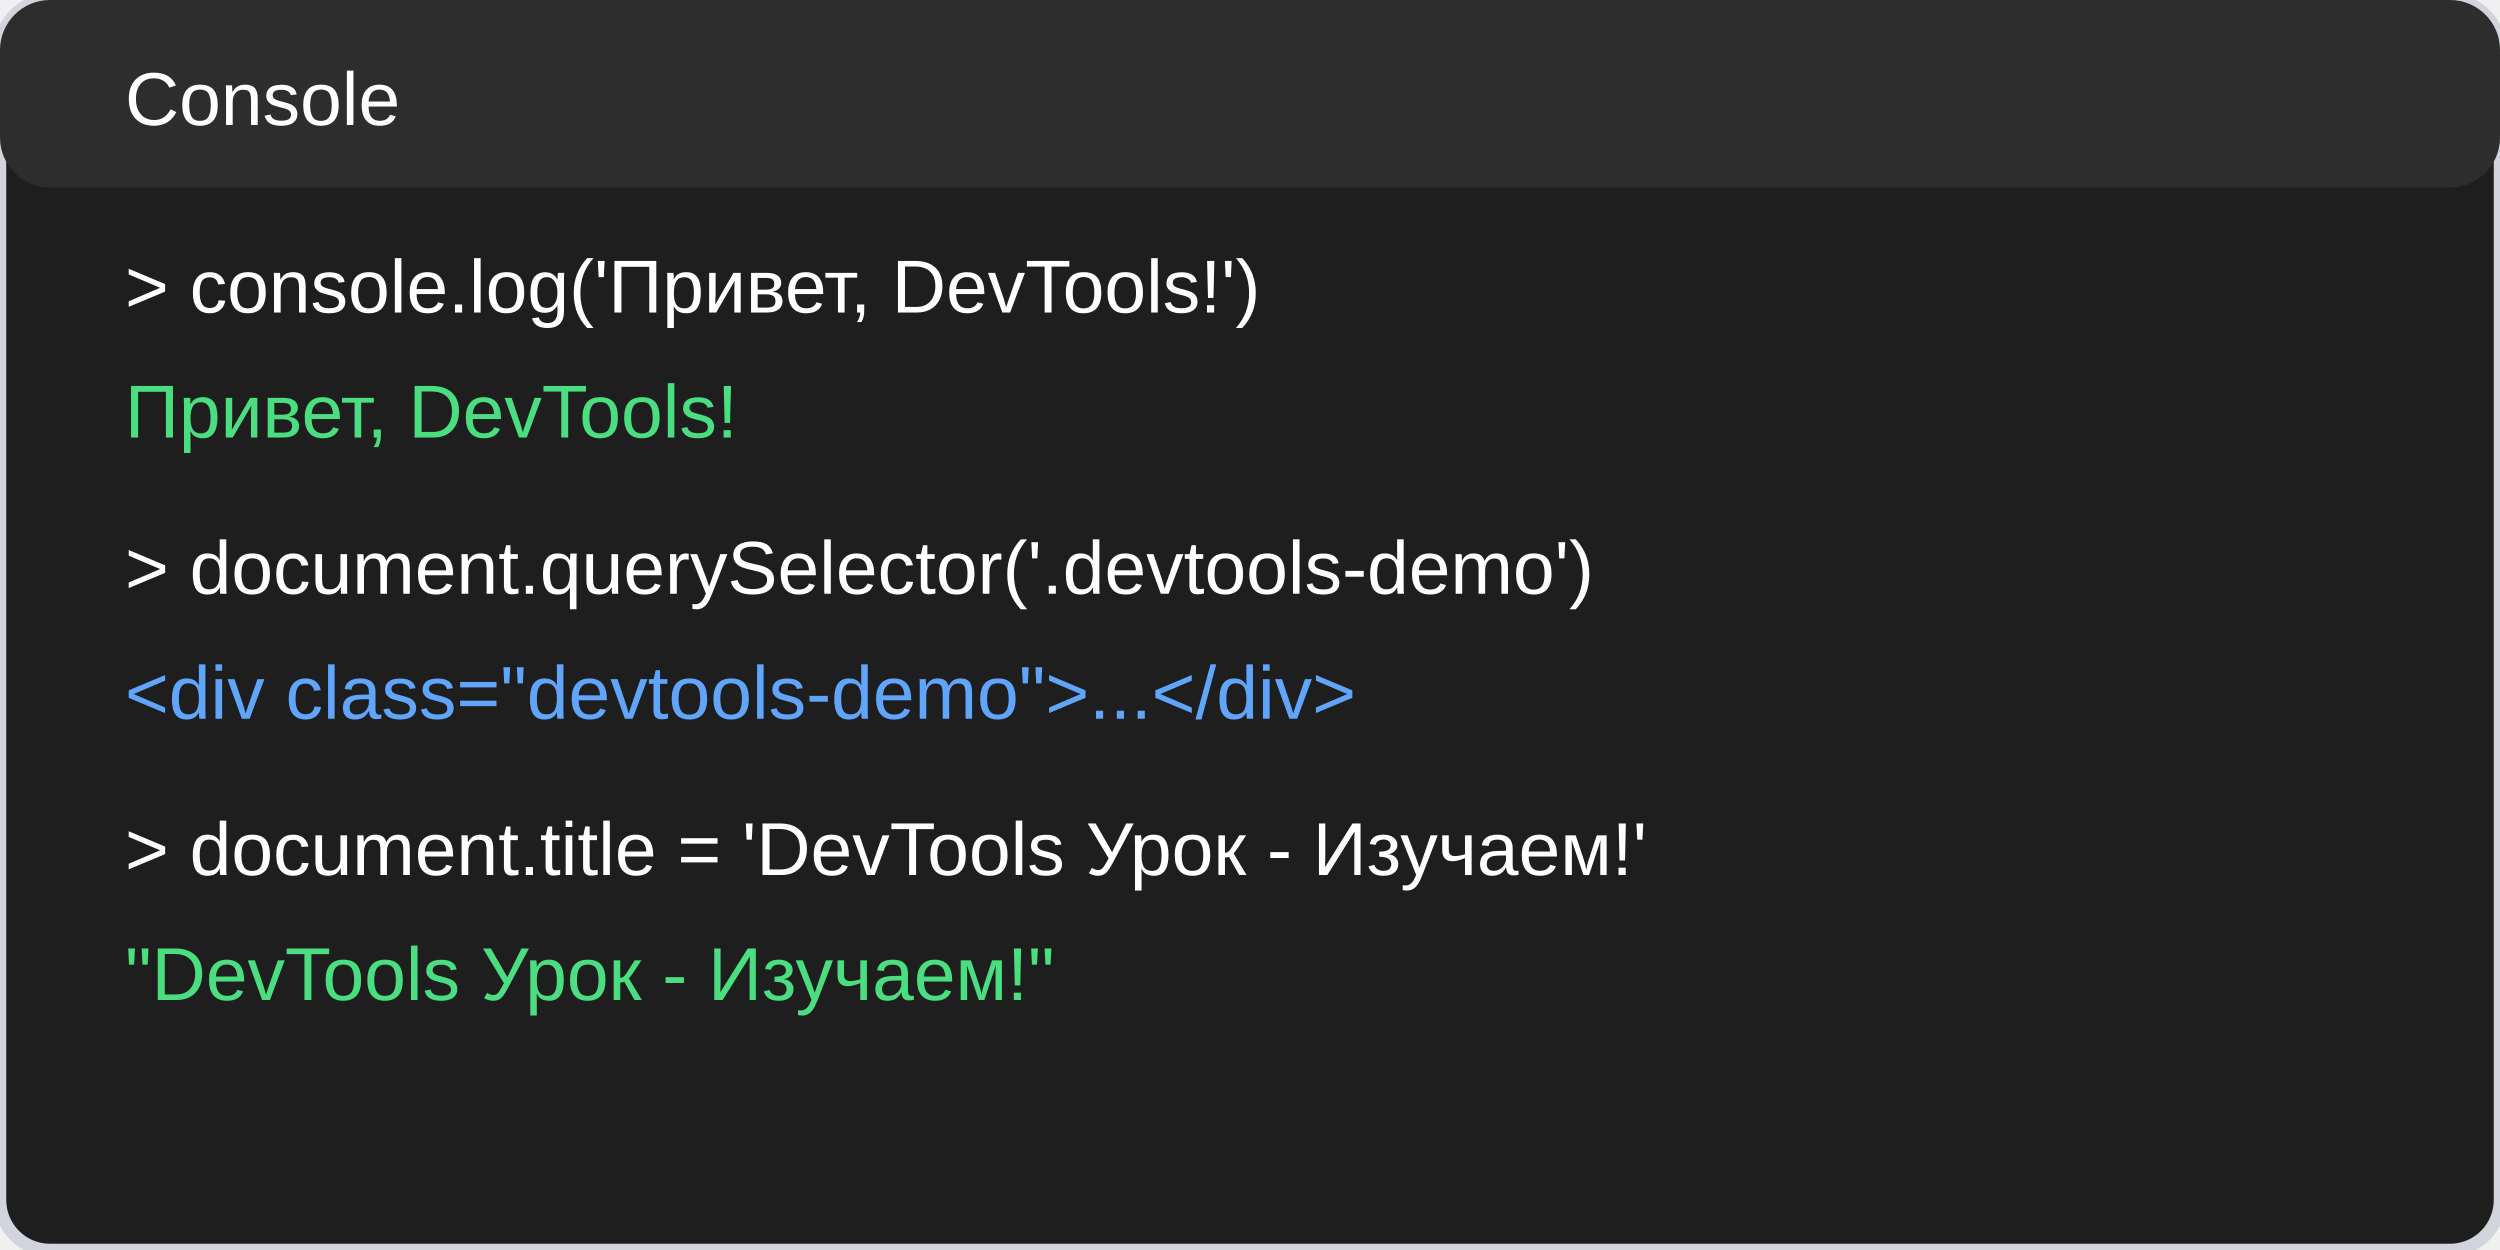
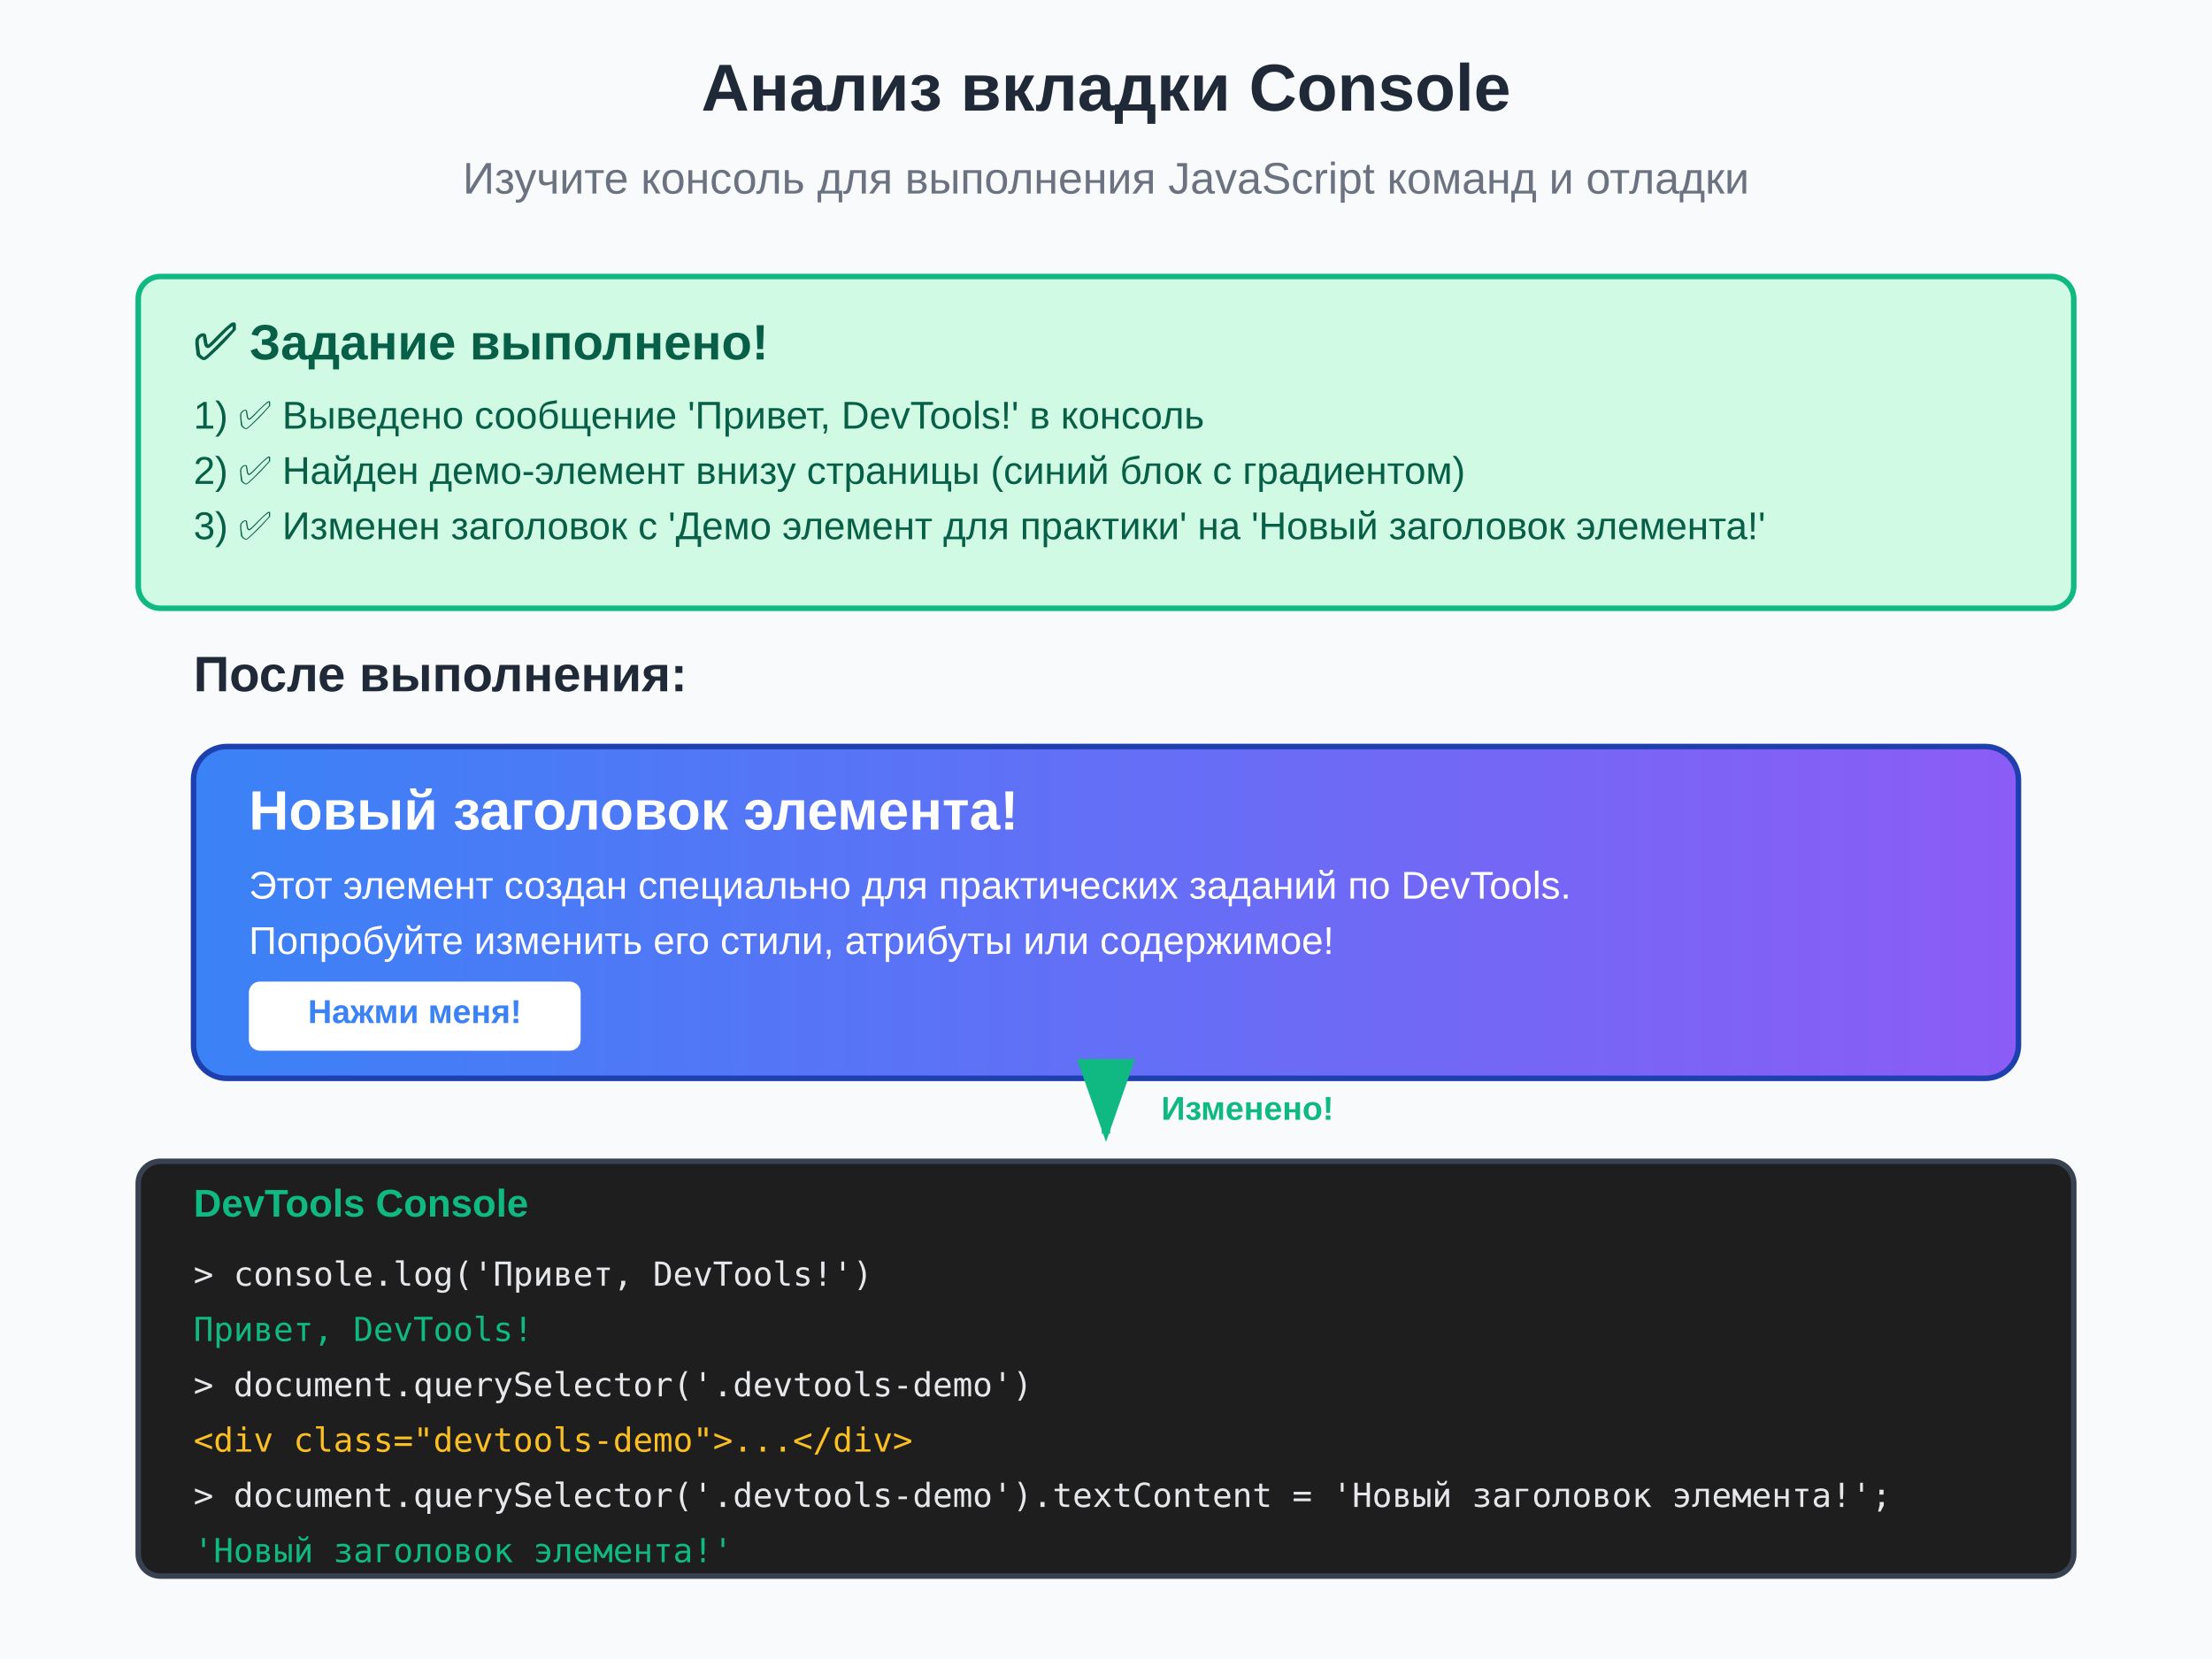
- <svg xmlns="http://www.w3.org/2000/svg" width="400" height="200">
-   <rect width="400" height="200" fill="#1e1e1e" stroke="#d1d5db" stroke-width="2" rx="8" />
-   <rect x="0" y="0" width="400" height="30" fill="#2d2d2d" rx="8" />
-   <text x="20" y="20" fill="#ffffff" font-family="Arial, sans-serif" font-size="12">Console</text>
-   <text x="20" y="50" fill="#ffffff" font-family="Arial, sans-serif" font-size="12">&gt; console.log('Привет, DevTools!')</text>
-   <text x="20" y="70" fill="#4ade80" font-family="Arial, sans-serif" font-size="12">Привет, DevTools!</text>
-   <text x="20" y="95" fill="#ffffff" font-family="Arial, sans-serif" font-size="12">&gt; document.querySelector('.devtools-demo')</text>
-   <text x="20" y="115" fill="#60a5fa" font-family="Arial, sans-serif" font-size="12">&lt;div class="devtools-demo"&gt;...&lt;/div&gt;</text>
-   <text x="20" y="140" fill="#ffffff" font-family="Arial, sans-serif" font-size="12">&gt; document.title = 'DevTools Урок - Изучаем!'</text>
-   <text x="20" y="160" fill="#4ade80" font-family="Arial, sans-serif" font-size="12">"DevTools Урок - Изучаем!"</text>
+ <svg xmlns="http://www.w3.org/2000/svg" width="800" height="600" viewBox="0 0 800 600">
+   <rect width="800" height="600" fill="#f8fafc" />
+   <text x="400" y="40" text-anchor="middle" font-family="Arial, sans-serif" font-size="24" font-weight="bold" fill="#1f2937">
+     Анализ вкладки Console
+   </text>
+   <text x="400" y="70" text-anchor="middle" font-family="Arial, sans-serif" font-size="16" fill="#6b7280">
+     Изучите консоль для выполнения JavaScript команд и отладки
+   </text>
+   <rect x="50" y="100" width="700" height="120" fill="#d1fae5" stroke="#10b981" stroke-width="2" rx="8" />
+   <text x="70" y="130" font-family="Arial, sans-serif" font-size="18" font-weight="bold" fill="#065f46">
+     ✅ Задание выполнено!
+   </text>
+   <text x="70" y="155" font-family="Arial, sans-serif" font-size="14" fill="#065f46">
+     1) ✅ Выведено сообщение 'Привет, DevTools!' в консоль
+   </text>
+   <text x="70" y="175" font-family="Arial, sans-serif" font-size="14" fill="#065f46">
+     2) ✅ Найден демо-элемент внизу страницы (синий блок с градиентом)
+   </text>
+   <text x="70" y="195" font-family="Arial, sans-serif" font-size="14" fill="#065f46">
+     3) ✅ Изменен заголовок с 'Демо элемент для практики' на 'Новый заголовок элемента!'
+   </text>
+   <text x="70" y="250" font-family="Arial, sans-serif" font-size="18" font-weight="bold" fill="#1f2937">
+     После выполнения:
+   </text>
+   <defs>
+     <linearGradient id="gradientAfter" x1="0%" y1="0%" x2="100%" y2="0%">
+       <stop offset="0%" style="stop-color:#3b82f6;stop-opacity:1" />
+       <stop offset="100%" style="stop-color:#8b5cf6;stop-opacity:1" />
+     </linearGradient>
+   </defs>
+   <rect x="70" y="270" width="660" height="120" fill="url(#gradientAfter)" rx="12" stroke="#1e40af" stroke-width="2" />
+   <text x="90" y="300" font-family="Arial, sans-serif" font-size="20" font-weight="bold" fill="white">
+     Новый заголовок элемента!
+   </text>
+   <text x="90" y="325" font-family="Arial, sans-serif" font-size="14" fill="white">
+     Этот элемент создан специально для практических заданий по DevTools.
+   </text>
+   <text x="90" y="345" font-family="Arial, sans-serif" font-size="14" fill="white">
+     Попробуйте изменить его стили, атрибуты или содержимое!
+   </text>
+   <rect x="90" y="355" width="120" height="25" fill="white" rx="4" />
+   <text x="150" y="370" text-anchor="middle" font-family="Arial, sans-serif" font-size="12" fill="#3b82f6" font-weight="bold">
+     Нажми меня!
+   </text>
+   <rect x="50" y="420" width="700" height="150" fill="#1e1e1e" stroke="#374151" stroke-width="2" rx="8" />
+   <text x="70" y="440" font-family="Arial, sans-serif" font-size="14" font-weight="bold" fill="#10b981">
+     DevTools Console
+   </text>
+   <text x="70" y="465" font-family="monospace" font-size="12" fill="#e5e7eb">
+     &gt; console.log('Привет, DevTools!')
+   </text>
+   <text x="70" y="485" font-family="monospace" font-size="12" fill="#10b981">
+     Привет, DevTools!
+   </text>
+   <text x="70" y="505" font-family="monospace" font-size="12" fill="#e5e7eb">
+     &gt; document.querySelector('.devtools-demo')
+   </text>
+   <text x="70" y="525" font-family="monospace" font-size="12" fill="#fbbf24">
+     &lt;div class="devtools-demo"&gt;...&lt;/div&gt;
+   </text>
+   <text x="70" y="545" font-family="monospace" font-size="12" fill="#e5e7eb">
+     &gt; document.querySelector('.devtools-demo').textContent = 'Новый заголовок элемента!';
+   </text>
+   <text x="70" y="565" font-family="monospace" font-size="12" fill="#10b981">
+     'Новый заголовок элемента!'
+   </text>
+   <path d="M 400 390 Q 400 400 400 410" stroke="#10b981" stroke-width="3" fill="none" marker-end="url(#arrowhead)" />
+   <text x="420" y="405" font-family="Arial, sans-serif" font-size="12" fill="#10b981" font-weight="bold">
+     Изменено!
+   </text>
+   <defs>
+     <marker id="arrowhead" markerWidth="10" markerHeight="7" refX="9" refY="3.5" orient="auto">
+       <polygon points="0 0, 10 3.5, 0 7" fill="#10b981" />
+     </marker>
+   </defs>
</svg>
